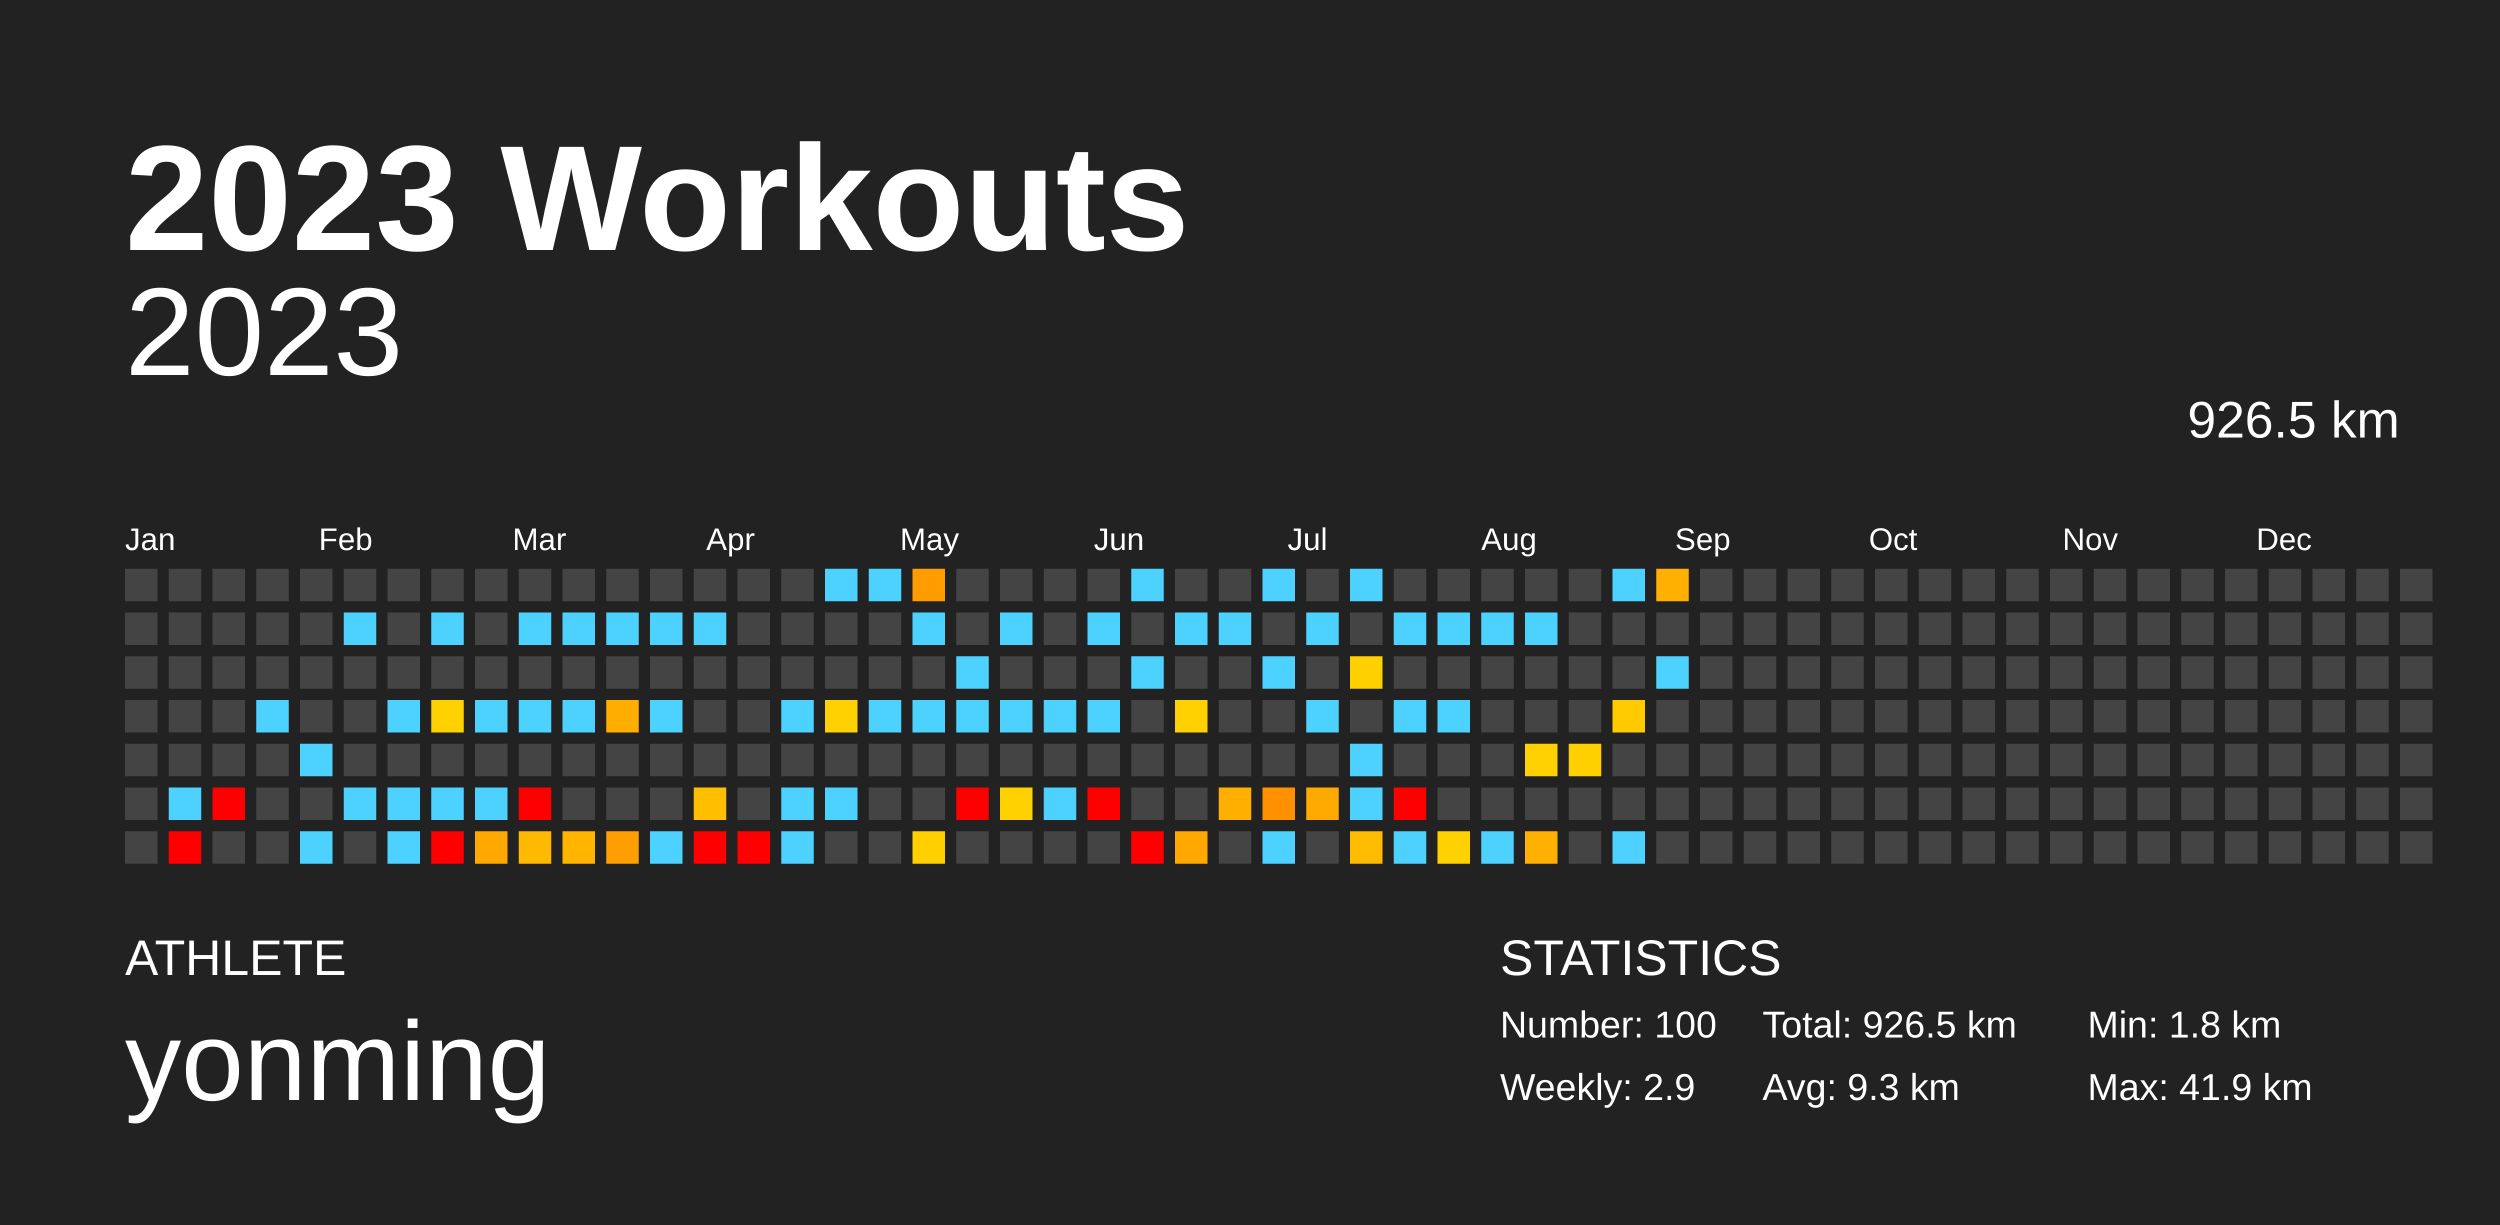
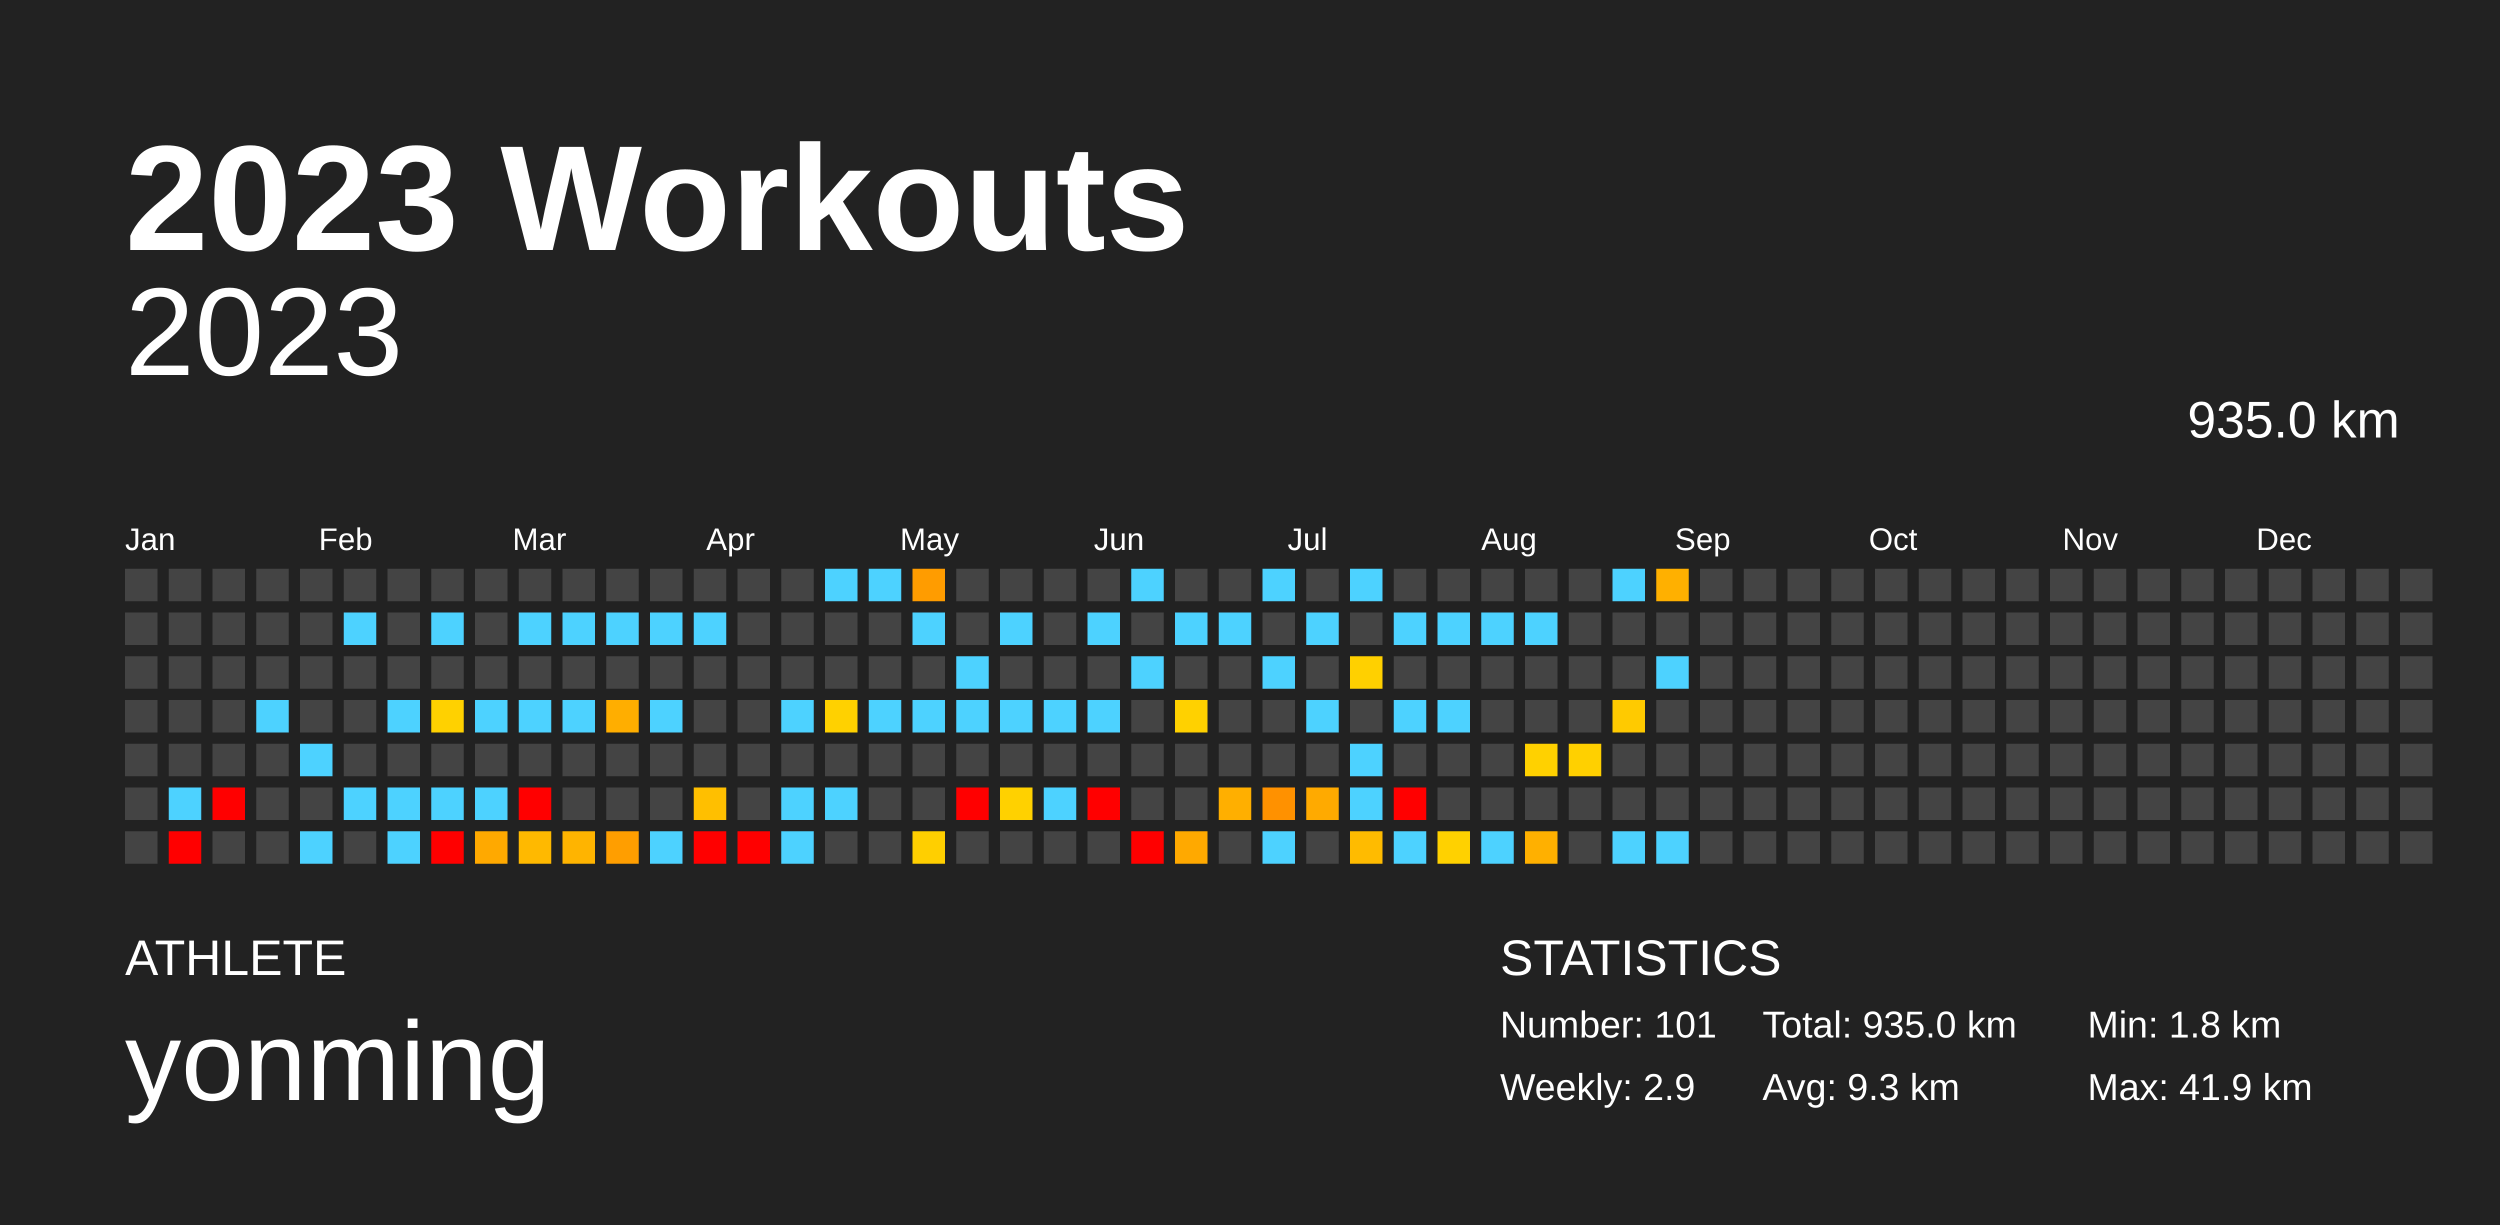
<svg xmlns="http://www.w3.org/2000/svg" baseProfile="full" height="98mm" version="1.1" viewBox="0,0,200,98" width="200mm">
  <defs />
  <rect fill="#222222" height="98" width="200" x="0" y="0" />
  <text fill="#FFFFFF" style="font-size:12px; font-family:Arial; font-weight:bold;" x="10" y="20">2023 Workouts</text>
  <text fill="#FFFFFF" style="font-size:4px; font-family:Arial" x="10" y="78">ATHLETE</text>
  <text fill="#FFFFFF" style="font-size:9px; font-family:Arial" x="10" y="88">yonming</text>
  <text fill="#FFFFFF" style="font-size:4px; font-family:Arial" x="120" y="78">STATISTICS</text>
-   <text fill="#FFFFFF" style="font-size:3px; font-family:Arial" x="120" y="83">Number: 100</text>
+   <text fill="#FFFFFF" style="font-size:3px; font-family:Arial" x="120" y="83">Number: 101</text>
  <text fill="#FFFFFF" style="font-size:3px; font-family:Arial" x="120" y="88">Weekly: 2.9</text>
-   <text fill="#FFFFFF" style="font-size:3px; font-family:Arial" x="141" y="83">Total: 926.5 km</text>
+   <text fill="#FFFFFF" style="font-size:3px; font-family:Arial" x="141" y="83">Total: 935.0 km</text>
  <text fill="#FFFFFF" style="font-size:3px; font-family:Arial" x="141" y="88">Avg: 9.3 km</text>
  <text fill="#FFFFFF" style="font-size:3px; font-family:Arial" x="167" y="83">Min: 1.8 km</text>
  <text fill="#FFFFFF" style="font-size:3px; font-family:Arial" x="167" y="88">Max: 41.9 km</text>
  <text alignment-baseline="hanging" fill="#FFFFFF" style="font-size:10.0px; font-family:Arial;" x="10" y="30">2023</text>
-   <text alignment-baseline="hanging" fill="#FFFFFF" style="font-size:4.125px; font-family:Arial;" x="175" y="35">926.5 km</text>
+   <text alignment-baseline="hanging" fill="#FFFFFF" style="font-size:4.125px; font-family:Arial;" x="175" y="35">935.0 km</text>
  <text fill="#FFFFFF" style="font-size:2.5px; font-family:Arial" x="10.0" y="44">Jan</text>
  <text fill="#FFFFFF" style="font-size:2.5px; font-family:Arial" x="25.5" y="44">Feb</text>
  <text fill="#FFFFFF" style="font-size:2.5px; font-family:Arial" x="41.0" y="44">Mar</text>
  <text fill="#FFFFFF" style="font-size:2.5px; font-family:Arial" x="56.5" y="44">Apr</text>
  <text fill="#FFFFFF" style="font-size:2.5px; font-family:Arial" x="72.0" y="44">May</text>
  <text fill="#FFFFFF" style="font-size:2.5px; font-family:Arial" x="87.5" y="44">Jun</text>
  <text fill="#FFFFFF" style="font-size:2.5px; font-family:Arial" x="103.0" y="44">Jul</text>
  <text fill="#FFFFFF" style="font-size:2.5px; font-family:Arial" x="118.5" y="44">Aug</text>
  <text fill="#FFFFFF" style="font-size:2.5px; font-family:Arial" x="134.0" y="44">Sep</text>
  <text fill="#FFFFFF" style="font-size:2.5px; font-family:Arial" x="149.5" y="44">Oct</text>
  <text fill="#FFFFFF" style="font-size:2.5px; font-family:Arial" x="165.0" y="44">Nov</text>
  <text fill="#FFFFFF" style="font-size:2.5px; font-family:Arial" x="180.5" y="44">Dec</text>
  <rect fill="#444444" height="2.6" width="2.6" x="10.0" y="45.5" />
  <rect fill="#444444" height="2.6" width="2.6" x="10.0" y="49.0" />
  <rect fill="#444444" height="2.6" width="2.6" x="10.0" y="52.5" />
  <rect fill="#444444" height="2.6" width="2.6" x="10.0" y="56.0" />
  <rect fill="#444444" height="2.6" width="2.6" x="10.0" y="59.5" />
  <rect fill="#444444" height="2.6" width="2.6" x="10.0" y="63.0" />
  <rect fill="#444444" height="2.6" width="2.6" x="10.0" y="66.5" />
  <rect fill="#444444" height="2.6" width="2.6" x="13.5" y="45.5" />
  <rect fill="#444444" height="2.6" width="2.6" x="13.5" y="49.0" />
  <rect fill="#444444" height="2.6" width="2.6" x="13.5" y="52.5" />
  <rect fill="#444444" height="2.6" width="2.6" x="13.5" y="56.0" />
  <rect fill="#444444" height="2.6" width="2.6" x="13.5" y="59.5" />
  <rect fill="#4dd2ff" height="2.6" width="2.6" x="13.5" y="63.0" />
  <rect fill="red" height="2.6" width="2.6" x="13.5" y="66.5" />
  <rect fill="#444444" height="2.6" width="2.6" x="17.0" y="45.5" />
  <rect fill="#444444" height="2.6" width="2.6" x="17.0" y="49.0" />
  <rect fill="#444444" height="2.6" width="2.6" x="17.0" y="52.5" />
  <rect fill="#444444" height="2.6" width="2.6" x="17.0" y="56.0" />
  <rect fill="#444444" height="2.6" width="2.6" x="17.0" y="59.5" />
  <rect fill="red" height="2.6" width="2.6" x="17.0" y="63.0" />
  <rect fill="#444444" height="2.6" width="2.6" x="17.0" y="66.5" />
  <rect fill="#444444" height="2.6" width="2.6" x="20.5" y="45.5" />
  <rect fill="#444444" height="2.6" width="2.6" x="20.5" y="49.0" />
  <rect fill="#444444" height="2.6" width="2.6" x="20.5" y="52.5" />
  <rect fill="#4dd2ff" height="2.6" width="2.6" x="20.5" y="56.0" />
  <rect fill="#444444" height="2.6" width="2.6" x="20.5" y="59.5" />
  <rect fill="#444444" height="2.6" width="2.6" x="20.5" y="63.0" />
  <rect fill="#444444" height="2.6" width="2.6" x="20.5" y="66.5" />
  <rect fill="#444444" height="2.6" width="2.6" x="24.0" y="45.5" />
  <rect fill="#444444" height="2.6" width="2.6" x="24.0" y="49.0" />
  <rect fill="#444444" height="2.6" width="2.6" x="24.0" y="52.5" />
  <rect fill="#444444" height="2.6" width="2.6" x="24.0" y="56.0" />
  <rect fill="#4dd2ff" height="2.6" width="2.6" x="24.0" y="59.5" />
  <rect fill="#444444" height="2.6" width="2.6" x="24.0" y="63.0" />
  <rect fill="#4dd2ff" height="2.6" width="2.6" x="24.0" y="66.5" />
  <rect fill="#444444" height="2.6" width="2.6" x="27.5" y="45.5" />
  <rect fill="#4dd2ff" height="2.6" width="2.6" x="27.5" y="49.0" />
  <rect fill="#444444" height="2.6" width="2.6" x="27.5" y="52.5" />
  <rect fill="#444444" height="2.6" width="2.6" x="27.5" y="56.0" />
  <rect fill="#444444" height="2.6" width="2.6" x="27.5" y="59.5" />
  <rect fill="#4dd2ff" height="2.6" width="2.6" x="27.5" y="63.0" />
  <rect fill="#444444" height="2.6" width="2.6" x="27.5" y="66.5" />
  <rect fill="#444444" height="2.6" width="2.6" x="31.0" y="45.5" />
  <rect fill="#444444" height="2.6" width="2.6" x="31.0" y="49.0" />
  <rect fill="#444444" height="2.6" width="2.6" x="31.0" y="52.5" />
  <rect fill="#4dd2ff" height="2.6" width="2.6" x="31.0" y="56.0" />
  <rect fill="#444444" height="2.6" width="2.6" x="31.0" y="59.5" />
  <rect fill="#4dd2ff" height="2.6" width="2.6" x="31.0" y="63.0" />
  <rect fill="#4dd2ff" height="2.6" width="2.6" x="31.0" y="66.5" />
  <rect fill="#444444" height="2.6" width="2.6" x="34.5" y="45.5" />
  <rect fill="#4dd2ff" height="2.6" width="2.6" x="34.5" y="49.0" />
  <rect fill="#444444" height="2.6" width="2.6" x="34.5" y="52.5" />
  <rect fill="#ffd100" height="2.6" width="2.6" x="34.5" y="56.0" />
  <rect fill="#444444" height="2.6" width="2.6" x="34.5" y="59.5" />
  <rect fill="#4dd2ff" height="2.6" width="2.6" x="34.5" y="63.0" />
  <rect fill="red" height="2.6" width="2.6" x="34.5" y="66.5" />
  <rect fill="#444444" height="2.6" width="2.6" x="38.0" y="45.5" />
  <rect fill="#444444" height="2.6" width="2.6" x="38.0" y="49.0" />
  <rect fill="#444444" height="2.6" width="2.6" x="38.0" y="52.5" />
  <rect fill="#4dd2ff" height="2.6" width="2.6" x="38.0" y="56.0" />
  <rect fill="#444444" height="2.6" width="2.6" x="38.0" y="59.5" />
  <rect fill="#4dd2ff" height="2.6" width="2.6" x="38.0" y="63.0" />
  <rect fill="#ffa900" height="2.6" width="2.6" x="38.0" y="66.5" />
  <rect fill="#444444" height="2.6" width="2.6" x="41.5" y="45.5" />
  <rect fill="#4dd2ff" height="2.6" width="2.6" x="41.5" y="49.0" />
  <rect fill="#444444" height="2.6" width="2.6" x="41.5" y="52.5" />
  <rect fill="#4dd2ff" height="2.6" width="2.6" x="41.5" y="56.0" />
  <rect fill="#444444" height="2.6" width="2.6" x="41.5" y="59.5" />
  <rect fill="red" height="2.6" width="2.6" x="41.5" y="63.0" />
  <rect fill="#ffb900" height="2.6" width="2.6" x="41.5" y="66.5" />
  <rect fill="#444444" height="2.6" width="2.6" x="45.0" y="45.5" />
  <rect fill="#4dd2ff" height="2.6" width="2.6" x="45.0" y="49.0" />
  <rect fill="#444444" height="2.6" width="2.6" x="45.0" y="52.5" />
  <rect fill="#4dd2ff" height="2.6" width="2.6" x="45.0" y="56.0" />
  <rect fill="#444444" height="2.6" width="2.6" x="45.0" y="59.5" />
  <rect fill="#444444" height="2.6" width="2.6" x="45.0" y="63.0" />
  <rect fill="#ffb400" height="2.6" width="2.6" x="45.0" y="66.5" />
  <rect fill="#444444" height="2.6" width="2.6" x="48.5" y="45.5" />
  <rect fill="#4dd2ff" height="2.6" width="2.6" x="48.5" y="49.0" />
  <rect fill="#444444" height="2.6" width="2.6" x="48.5" y="52.5" />
  <rect fill="#ffae00" height="2.6" width="2.6" x="48.5" y="56.0" />
  <rect fill="#444444" height="2.6" width="2.6" x="48.5" y="59.5" />
  <rect fill="#444444" height="2.6" width="2.6" x="48.5" y="63.0" />
  <rect fill="#ff9e00" height="2.6" width="2.6" x="48.5" y="66.5" />
  <rect fill="#444444" height="2.6" width="2.6" x="52.0" y="45.5" />
  <rect fill="#4dd2ff" height="2.6" width="2.6" x="52.0" y="49.0" />
  <rect fill="#444444" height="2.6" width="2.6" x="52.0" y="52.5" />
  <rect fill="#4dd2ff" height="2.6" width="2.6" x="52.0" y="56.0" />
  <rect fill="#444444" height="2.6" width="2.6" x="52.0" y="59.5" />
  <rect fill="#444444" height="2.6" width="2.6" x="52.0" y="63.0" />
  <rect fill="#4dd2ff" height="2.6" width="2.6" x="52.0" y="66.5" />
  <rect fill="#444444" height="2.6" width="2.6" x="55.5" y="45.5" />
  <rect fill="#4dd2ff" height="2.6" width="2.6" x="55.5" y="49.0" />
  <rect fill="#444444" height="2.6" width="2.6" x="55.5" y="52.5" />
  <rect fill="#444444" height="2.6" width="2.6" x="55.5" y="56.0" />
  <rect fill="#444444" height="2.6" width="2.6" x="55.5" y="59.5" />
  <rect fill="#ffbf00" height="2.6" width="2.6" x="55.5" y="63.0" />
  <rect fill="red" height="2.6" width="2.6" x="55.5" y="66.5" />
  <rect fill="#444444" height="2.6" width="2.6" x="59.0" y="45.5" />
  <rect fill="#444444" height="2.6" width="2.6" x="59.0" y="49.0" />
  <rect fill="#444444" height="2.6" width="2.6" x="59.0" y="52.5" />
  <rect fill="#444444" height="2.6" width="2.6" x="59.0" y="56.0" />
  <rect fill="#444444" height="2.6" width="2.6" x="59.0" y="59.5" />
  <rect fill="#444444" height="2.6" width="2.6" x="59.0" y="63.0" />
  <rect fill="red" height="2.6" width="2.6" x="59.0" y="66.5" />
  <rect fill="#444444" height="2.6" width="2.6" x="62.5" y="45.5" />
  <rect fill="#444444" height="2.6" width="2.6" x="62.5" y="49.0" />
  <rect fill="#444444" height="2.6" width="2.6" x="62.5" y="52.5" />
  <rect fill="#4dd2ff" height="2.6" width="2.6" x="62.5" y="56.0" />
  <rect fill="#444444" height="2.6" width="2.6" x="62.5" y="59.5" />
  <rect fill="#4dd2ff" height="2.6" width="2.6" x="62.5" y="63.0" />
  <rect fill="#4dd2ff" height="2.6" width="2.6" x="62.5" y="66.5" />
  <rect fill="#4dd2ff" height="2.6" width="2.6" x="66.0" y="45.5" />
  <rect fill="#444444" height="2.6" width="2.6" x="66.0" y="49.0" />
  <rect fill="#444444" height="2.6" width="2.6" x="66.0" y="52.5" />
  <rect fill="#ffd100" height="2.6" width="2.6" x="66.0" y="56.0" />
  <rect fill="#444444" height="2.6" width="2.6" x="66.0" y="59.5" />
  <rect fill="#4dd2ff" height="2.6" width="2.6" x="66.0" y="63.0" />
  <rect fill="#444444" height="2.6" width="2.6" x="66.0" y="66.5" />
  <rect fill="#4dd2ff" height="2.6" width="2.6" x="69.5" y="45.5" />
  <rect fill="#444444" height="2.6" width="2.6" x="69.5" y="49.0" />
  <rect fill="#444444" height="2.6" width="2.6" x="69.5" y="52.5" />
  <rect fill="#4dd2ff" height="2.6" width="2.6" x="69.5" y="56.0" />
  <rect fill="#444444" height="2.6" width="2.6" x="69.5" y="59.5" />
  <rect fill="#444444" height="2.6" width="2.6" x="69.5" y="63.0" />
  <rect fill="#444444" height="2.6" width="2.6" x="69.5" y="66.5" />
  <rect fill="#ff9c00" height="2.6" width="2.6" x="73.0" y="45.5" />
  <rect fill="#4dd2ff" height="2.6" width="2.6" x="73.0" y="49.0" />
  <rect fill="#444444" height="2.6" width="2.6" x="73.0" y="52.5" />
  <rect fill="#4dd2ff" height="2.6" width="2.6" x="73.0" y="56.0" />
  <rect fill="#444444" height="2.6" width="2.6" x="73.0" y="59.5" />
  <rect fill="#444444" height="2.6" width="2.6" x="73.0" y="63.0" />
  <rect fill="#ffcf00" height="2.6" width="2.6" x="73.0" y="66.5" />
  <rect fill="#444444" height="2.6" width="2.6" x="76.5" y="45.5" />
  <rect fill="#444444" height="2.6" width="2.6" x="76.5" y="49.0" />
  <rect fill="#4dd2ff" height="2.6" width="2.6" x="76.5" y="52.5" />
  <rect fill="#4dd2ff" height="2.6" width="2.6" x="76.5" y="56.0" />
  <rect fill="#444444" height="2.6" width="2.6" x="76.5" y="59.5" />
  <rect fill="red" height="2.6" width="2.6" x="76.5" y="63.0" />
  <rect fill="#444444" height="2.6" width="2.6" x="76.5" y="66.5" />
  <rect fill="#444444" height="2.6" width="2.6" x="80.0" y="45.5" />
  <rect fill="#4dd2ff" height="2.6" width="2.6" x="80.0" y="49.0" />
  <rect fill="#444444" height="2.6" width="2.6" x="80.0" y="52.5" />
  <rect fill="#4dd2ff" height="2.6" width="2.6" x="80.0" y="56.0" />
  <rect fill="#444444" height="2.6" width="2.6" x="80.0" y="59.5" />
  <rect fill="#ffd100" height="2.6" width="2.6" x="80.0" y="63.0" />
  <rect fill="#444444" height="2.6" width="2.6" x="80.0" y="66.5" />
  <rect fill="#444444" height="2.6" width="2.6" x="83.5" y="45.5" />
  <rect fill="#444444" height="2.6" width="2.6" x="83.5" y="49.0" />
  <rect fill="#444444" height="2.6" width="2.6" x="83.5" y="52.5" />
  <rect fill="#4dd2ff" height="2.6" width="2.6" x="83.5" y="56.0" />
  <rect fill="#444444" height="2.6" width="2.6" x="83.5" y="59.5" />
  <rect fill="#4dd2ff" height="2.6" width="2.6" x="83.5" y="63.0" />
  <rect fill="#444444" height="2.6" width="2.6" x="83.5" y="66.5" />
  <rect fill="#444444" height="2.6" width="2.6" x="87.0" y="45.5" />
  <rect fill="#4dd2ff" height="2.6" width="2.6" x="87.0" y="49.0" />
  <rect fill="#444444" height="2.6" width="2.6" x="87.0" y="52.5" />
  <rect fill="#4dd2ff" height="2.6" width="2.6" x="87.0" y="56.0" />
  <rect fill="#444444" height="2.6" width="2.6" x="87.0" y="59.5" />
  <rect fill="red" height="2.6" width="2.6" x="87.0" y="63.0" />
  <rect fill="#444444" height="2.6" width="2.6" x="87.0" y="66.5" />
  <rect fill="#4dd2ff" height="2.6" width="2.6" x="90.5" y="45.5" />
  <rect fill="#444444" height="2.6" width="2.6" x="90.5" y="49.0" />
  <rect fill="#4dd2ff" height="2.6" width="2.6" x="90.5" y="52.5" />
  <rect fill="#444444" height="2.6" width="2.6" x="90.5" y="56.0" />
  <rect fill="#444444" height="2.6" width="2.6" x="90.5" y="59.5" />
  <rect fill="#444444" height="2.6" width="2.6" x="90.5" y="63.0" />
  <rect fill="red" height="2.6" width="2.6" x="90.5" y="66.5" />
  <rect fill="#444444" height="2.6" width="2.6" x="94.0" y="45.5" />
  <rect fill="#4dd2ff" height="2.6" width="2.6" x="94.0" y="49.0" />
  <rect fill="#444444" height="2.6" width="2.6" x="94.0" y="52.5" />
  <rect fill="#ffd100" height="2.6" width="2.6" x="94.0" y="56.0" />
  <rect fill="#444444" height="2.6" width="2.6" x="94.0" y="59.5" />
  <rect fill="#444444" height="2.6" width="2.6" x="94.0" y="63.0" />
  <rect fill="#ffa900" height="2.6" width="2.6" x="94.0" y="66.5" />
  <rect fill="#444444" height="2.6" width="2.6" x="97.5" y="45.5" />
  <rect fill="#4dd2ff" height="2.6" width="2.6" x="97.5" y="49.0" />
  <rect fill="#444444" height="2.6" width="2.6" x="97.5" y="52.5" />
  <rect fill="#444444" height="2.6" width="2.6" x="97.5" y="56.0" />
  <rect fill="#444444" height="2.6" width="2.6" x="97.5" y="59.5" />
  <rect fill="#ffaf00" height="2.6" width="2.6" x="97.5" y="63.0" />
  <rect fill="#444444" height="2.6" width="2.6" x="97.5" y="66.5" />
  <rect fill="#4dd2ff" height="2.6" width="2.6" x="101.0" y="45.5" />
  <rect fill="#444444" height="2.6" width="2.6" x="101.0" y="49.0" />
  <rect fill="#4dd2ff" height="2.6" width="2.6" x="101.0" y="52.5" />
  <rect fill="#444444" height="2.6" width="2.6" x="101.0" y="56.0" />
  <rect fill="#444444" height="2.6" width="2.6" x="101.0" y="59.5" />
  <rect fill="#ff9100" height="2.6" width="2.6" x="101.0" y="63.0" />
  <rect fill="#4dd2ff" height="2.6" width="2.6" x="101.0" y="66.5" />
  <rect fill="#444444" height="2.6" width="2.6" x="104.5" y="45.5" />
  <rect fill="#4dd2ff" height="2.6" width="2.6" x="104.5" y="49.0" />
  <rect fill="#444444" height="2.6" width="2.6" x="104.5" y="52.5" />
  <rect fill="#4dd2ff" height="2.6" width="2.6" x="104.5" y="56.0" />
  <rect fill="#444444" height="2.6" width="2.6" x="104.5" y="59.5" />
  <rect fill="#ffaa00" height="2.6" width="2.6" x="104.5" y="63.0" />
  <rect fill="#444444" height="2.6" width="2.6" x="104.5" y="66.5" />
  <rect fill="#4dd2ff" height="2.6" width="2.6" x="108.0" y="45.5" />
  <rect fill="#444444" height="2.6" width="2.6" x="108.0" y="49.0" />
  <rect fill="#ffd000" height="2.6" width="2.6" x="108.0" y="52.5" />
  <rect fill="#444444" height="2.6" width="2.6" x="108.0" y="56.0" />
  <rect fill="#4dd2ff" height="2.6" width="2.6" x="108.0" y="59.5" />
  <rect fill="#4dd2ff" height="2.6" width="2.6" x="108.0" y="63.0" />
  <rect fill="#ffbb00" height="2.6" width="2.6" x="108.0" y="66.5" />
  <rect fill="#444444" height="2.6" width="2.6" x="111.5" y="45.5" />
  <rect fill="#4dd2ff" height="2.6" width="2.6" x="111.5" y="49.0" />
  <rect fill="#444444" height="2.6" width="2.6" x="111.5" y="52.5" />
  <rect fill="#4dd2ff" height="2.6" width="2.6" x="111.5" y="56.0" />
  <rect fill="#444444" height="2.6" width="2.6" x="111.5" y="59.5" />
  <rect fill="red" height="2.6" width="2.6" x="111.5" y="63.0" />
  <rect fill="#4dd2ff" height="2.6" width="2.6" x="111.5" y="66.5" />
  <rect fill="#444444" height="2.6" width="2.6" x="115.0" y="45.5" />
  <rect fill="#4dd2ff" height="2.6" width="2.6" x="115.0" y="49.0" />
  <rect fill="#444444" height="2.6" width="2.6" x="115.0" y="52.5" />
  <rect fill="#4dd2ff" height="2.6" width="2.6" x="115.0" y="56.0" />
  <rect fill="#444444" height="2.6" width="2.6" x="115.0" y="59.5" />
  <rect fill="#444444" height="2.6" width="2.6" x="115.0" y="63.0" />
  <rect fill="#ffd100" height="2.6" width="2.6" x="115.0" y="66.5" />
  <rect fill="#444444" height="2.6" width="2.6" x="118.5" y="45.5" />
  <rect fill="#4dd2ff" height="2.6" width="2.6" x="118.5" y="49.0" />
  <rect fill="#444444" height="2.6" width="2.6" x="118.5" y="52.5" />
  <rect fill="#444444" height="2.6" width="2.6" x="118.5" y="56.0" />
  <rect fill="#444444" height="2.6" width="2.6" x="118.5" y="59.5" />
  <rect fill="#444444" height="2.6" width="2.6" x="118.5" y="63.0" />
  <rect fill="#4dd2ff" height="2.6" width="2.6" x="118.5" y="66.5" />
  <rect fill="#444444" height="2.6" width="2.6" x="122.0" y="45.5" />
  <rect fill="#4dd2ff" height="2.6" width="2.6" x="122.0" y="49.0" />
  <rect fill="#444444" height="2.6" width="2.6" x="122.0" y="52.5" />
  <rect fill="#444444" height="2.6" width="2.6" x="122.0" y="56.0" />
  <rect fill="#ffd100" height="2.6" width="2.6" x="122.0" y="59.5" />
  <rect fill="#444444" height="2.6" width="2.6" x="122.0" y="63.0" />
  <rect fill="#ffb000" height="2.6" width="2.6" x="122.0" y="66.5" />
  <rect fill="#444444" height="2.6" width="2.6" x="125.5" y="45.5" />
  <rect fill="#444444" height="2.6" width="2.6" x="125.5" y="49.0" />
  <rect fill="#444444" height="2.6" width="2.6" x="125.5" y="52.5" />
  <rect fill="#444444" height="2.6" width="2.6" x="125.5" y="56.0" />
  <rect fill="#ffd000" height="2.6" width="2.6" x="125.5" y="59.5" />
  <rect fill="#444444" height="2.6" width="2.6" x="125.5" y="63.0" />
  <rect fill="#444444" height="2.6" width="2.6" x="125.5" y="66.5" />
  <rect fill="#4dd2ff" height="2.6" width="2.6" x="129.0" y="45.5" />
  <rect fill="#444444" height="2.6" width="2.6" x="129.0" y="49.0" />
  <rect fill="#444444" height="2.6" width="2.6" x="129.0" y="52.5" />
  <rect fill="#ffca00" height="2.6" width="2.6" x="129.0" y="56.0" />
  <rect fill="#444444" height="2.6" width="2.6" x="129.0" y="59.5" />
  <rect fill="#444444" height="2.6" width="2.6" x="129.0" y="63.0" />
  <rect fill="#4dd2ff" height="2.6" width="2.6" x="129.0" y="66.5" />
  <rect fill="#ffb000" height="2.6" width="2.6" x="132.5" y="45.5" />
  <rect fill="#444444" height="2.6" width="2.6" x="132.5" y="49.0" />
  <rect fill="#4dd2ff" height="2.6" width="2.6" x="132.5" y="52.5" />
  <rect fill="#444444" height="2.6" width="2.6" x="132.5" y="56.0" />
  <rect fill="#444444" height="2.6" width="2.6" x="132.5" y="59.5" />
  <rect fill="#444444" height="2.6" width="2.6" x="132.5" y="63.0" />
-   <rect fill="#444444" height="2.6" width="2.6" x="132.5" y="66.5" />
+   <rect fill="#4dd2ff" height="2.6" width="2.6" x="132.5" y="66.5" />
  <rect fill="#444444" height="2.6" width="2.6" x="136.0" y="45.5" />
  <rect fill="#444444" height="2.6" width="2.6" x="136.0" y="49.0" />
  <rect fill="#444444" height="2.6" width="2.6" x="136.0" y="52.5" />
  <rect fill="#444444" height="2.6" width="2.6" x="136.0" y="56.0" />
  <rect fill="#444444" height="2.6" width="2.6" x="136.0" y="59.5" />
  <rect fill="#444444" height="2.6" width="2.6" x="136.0" y="63.0" />
  <rect fill="#444444" height="2.6" width="2.6" x="136.0" y="66.5" />
  <rect fill="#444444" height="2.6" width="2.6" x="139.5" y="45.5" />
  <rect fill="#444444" height="2.6" width="2.6" x="139.5" y="49.0" />
  <rect fill="#444444" height="2.6" width="2.6" x="139.5" y="52.5" />
  <rect fill="#444444" height="2.6" width="2.6" x="139.5" y="56.0" />
  <rect fill="#444444" height="2.6" width="2.6" x="139.5" y="59.5" />
  <rect fill="#444444" height="2.6" width="2.6" x="139.5" y="63.0" />
  <rect fill="#444444" height="2.6" width="2.6" x="139.5" y="66.5" />
  <rect fill="#444444" height="2.6" width="2.6" x="143.0" y="45.5" />
  <rect fill="#444444" height="2.6" width="2.6" x="143.0" y="49.0" />
  <rect fill="#444444" height="2.6" width="2.6" x="143.0" y="52.5" />
  <rect fill="#444444" height="2.6" width="2.6" x="143.0" y="56.0" />
  <rect fill="#444444" height="2.6" width="2.6" x="143.0" y="59.5" />
  <rect fill="#444444" height="2.6" width="2.6" x="143.0" y="63.0" />
  <rect fill="#444444" height="2.6" width="2.6" x="143.0" y="66.5" />
  <rect fill="#444444" height="2.6" width="2.6" x="146.5" y="45.5" />
  <rect fill="#444444" height="2.6" width="2.6" x="146.5" y="49.0" />
  <rect fill="#444444" height="2.6" width="2.6" x="146.5" y="52.5" />
  <rect fill="#444444" height="2.6" width="2.6" x="146.5" y="56.0" />
  <rect fill="#444444" height="2.6" width="2.6" x="146.5" y="59.5" />
  <rect fill="#444444" height="2.6" width="2.6" x="146.5" y="63.0" />
  <rect fill="#444444" height="2.6" width="2.6" x="146.5" y="66.5" />
  <rect fill="#444444" height="2.6" width="2.6" x="150.0" y="45.5" />
  <rect fill="#444444" height="2.6" width="2.6" x="150.0" y="49.0" />
  <rect fill="#444444" height="2.6" width="2.6" x="150.0" y="52.5" />
  <rect fill="#444444" height="2.6" width="2.6" x="150.0" y="56.0" />
  <rect fill="#444444" height="2.6" width="2.6" x="150.0" y="59.5" />
  <rect fill="#444444" height="2.6" width="2.6" x="150.0" y="63.0" />
  <rect fill="#444444" height="2.6" width="2.6" x="150.0" y="66.5" />
  <rect fill="#444444" height="2.6" width="2.6" x="153.5" y="45.5" />
  <rect fill="#444444" height="2.6" width="2.6" x="153.5" y="49.0" />
  <rect fill="#444444" height="2.6" width="2.6" x="153.5" y="52.5" />
  <rect fill="#444444" height="2.6" width="2.6" x="153.5" y="56.0" />
  <rect fill="#444444" height="2.6" width="2.6" x="153.5" y="59.5" />
  <rect fill="#444444" height="2.6" width="2.6" x="153.5" y="63.0" />
  <rect fill="#444444" height="2.6" width="2.6" x="153.5" y="66.5" />
  <rect fill="#444444" height="2.6" width="2.6" x="157.0" y="45.5" />
  <rect fill="#444444" height="2.6" width="2.6" x="157.0" y="49.0" />
  <rect fill="#444444" height="2.6" width="2.6" x="157.0" y="52.5" />
  <rect fill="#444444" height="2.6" width="2.6" x="157.0" y="56.0" />
  <rect fill="#444444" height="2.6" width="2.6" x="157.0" y="59.5" />
  <rect fill="#444444" height="2.6" width="2.6" x="157.0" y="63.0" />
  <rect fill="#444444" height="2.6" width="2.6" x="157.0" y="66.5" />
  <rect fill="#444444" height="2.6" width="2.6" x="160.5" y="45.5" />
  <rect fill="#444444" height="2.6" width="2.6" x="160.5" y="49.0" />
  <rect fill="#444444" height="2.6" width="2.6" x="160.5" y="52.5" />
  <rect fill="#444444" height="2.6" width="2.6" x="160.5" y="56.0" />
  <rect fill="#444444" height="2.6" width="2.6" x="160.5" y="59.5" />
  <rect fill="#444444" height="2.6" width="2.6" x="160.5" y="63.0" />
  <rect fill="#444444" height="2.6" width="2.6" x="160.5" y="66.5" />
  <rect fill="#444444" height="2.6" width="2.6" x="164.0" y="45.5" />
  <rect fill="#444444" height="2.6" width="2.6" x="164.0" y="49.0" />
  <rect fill="#444444" height="2.6" width="2.6" x="164.0" y="52.5" />
  <rect fill="#444444" height="2.6" width="2.6" x="164.0" y="56.0" />
  <rect fill="#444444" height="2.6" width="2.6" x="164.0" y="59.5" />
  <rect fill="#444444" height="2.6" width="2.6" x="164.0" y="63.0" />
  <rect fill="#444444" height="2.6" width="2.6" x="164.0" y="66.5" />
  <rect fill="#444444" height="2.6" width="2.6" x="167.5" y="45.5" />
  <rect fill="#444444" height="2.6" width="2.6" x="167.5" y="49.0" />
  <rect fill="#444444" height="2.6" width="2.6" x="167.5" y="52.5" />
  <rect fill="#444444" height="2.6" width="2.6" x="167.5" y="56.0" />
  <rect fill="#444444" height="2.6" width="2.6" x="167.5" y="59.5" />
  <rect fill="#444444" height="2.6" width="2.6" x="167.5" y="63.0" />
  <rect fill="#444444" height="2.6" width="2.6" x="167.5" y="66.5" />
  <rect fill="#444444" height="2.6" width="2.6" x="171.0" y="45.5" />
  <rect fill="#444444" height="2.6" width="2.6" x="171.0" y="49.0" />
  <rect fill="#444444" height="2.6" width="2.6" x="171.0" y="52.5" />
  <rect fill="#444444" height="2.6" width="2.6" x="171.0" y="56.0" />
  <rect fill="#444444" height="2.6" width="2.6" x="171.0" y="59.5" />
  <rect fill="#444444" height="2.6" width="2.6" x="171.0" y="63.0" />
  <rect fill="#444444" height="2.6" width="2.6" x="171.0" y="66.5" />
  <rect fill="#444444" height="2.6" width="2.6" x="174.5" y="45.5" />
  <rect fill="#444444" height="2.6" width="2.6" x="174.5" y="49.0" />
  <rect fill="#444444" height="2.6" width="2.6" x="174.5" y="52.5" />
  <rect fill="#444444" height="2.6" width="2.6" x="174.5" y="56.0" />
  <rect fill="#444444" height="2.6" width="2.6" x="174.5" y="59.5" />
  <rect fill="#444444" height="2.6" width="2.6" x="174.5" y="63.0" />
  <rect fill="#444444" height="2.6" width="2.6" x="174.5" y="66.5" />
  <rect fill="#444444" height="2.6" width="2.6" x="178.0" y="45.5" />
  <rect fill="#444444" height="2.6" width="2.6" x="178.0" y="49.0" />
  <rect fill="#444444" height="2.6" width="2.6" x="178.0" y="52.5" />
  <rect fill="#444444" height="2.6" width="2.6" x="178.0" y="56.0" />
  <rect fill="#444444" height="2.6" width="2.6" x="178.0" y="59.5" />
  <rect fill="#444444" height="2.6" width="2.6" x="178.0" y="63.0" />
  <rect fill="#444444" height="2.6" width="2.6" x="178.0" y="66.5" />
  <rect fill="#444444" height="2.6" width="2.6" x="181.5" y="45.5" />
  <rect fill="#444444" height="2.6" width="2.6" x="181.5" y="49.0" />
  <rect fill="#444444" height="2.6" width="2.6" x="181.5" y="52.5" />
  <rect fill="#444444" height="2.6" width="2.6" x="181.5" y="56.0" />
  <rect fill="#444444" height="2.6" width="2.6" x="181.5" y="59.5" />
  <rect fill="#444444" height="2.6" width="2.6" x="181.5" y="63.0" />
  <rect fill="#444444" height="2.6" width="2.6" x="181.5" y="66.5" />
  <rect fill="#444444" height="2.6" width="2.6" x="185.0" y="45.5" />
  <rect fill="#444444" height="2.6" width="2.6" x="185.0" y="49.0" />
  <rect fill="#444444" height="2.6" width="2.6" x="185.0" y="52.5" />
  <rect fill="#444444" height="2.6" width="2.6" x="185.0" y="56.0" />
  <rect fill="#444444" height="2.6" width="2.6" x="185.0" y="59.5" />
  <rect fill="#444444" height="2.6" width="2.6" x="185.0" y="63.0" />
  <rect fill="#444444" height="2.6" width="2.6" x="185.0" y="66.5" />
  <rect fill="#444444" height="2.6" width="2.6" x="188.5" y="45.5" />
  <rect fill="#444444" height="2.6" width="2.6" x="188.5" y="49.0" />
  <rect fill="#444444" height="2.6" width="2.6" x="188.5" y="52.5" />
  <rect fill="#444444" height="2.6" width="2.6" x="188.5" y="56.0" />
  <rect fill="#444444" height="2.6" width="2.6" x="188.5" y="59.5" />
  <rect fill="#444444" height="2.6" width="2.6" x="188.5" y="63.0" />
  <rect fill="#444444" height="2.6" width="2.6" x="188.5" y="66.5" />
  <rect fill="#444444" height="2.6" width="2.6" x="192.0" y="45.5" />
  <rect fill="#444444" height="2.6" width="2.6" x="192.0" y="49.0" />
  <rect fill="#444444" height="2.6" width="2.6" x="192.0" y="52.5" />
  <rect fill="#444444" height="2.6" width="2.6" x="192.0" y="56.0" />
  <rect fill="#444444" height="2.6" width="2.6" x="192.0" y="59.5" />
  <rect fill="#444444" height="2.6" width="2.6" x="192.0" y="63.0" />
  <rect fill="#444444" height="2.6" width="2.6" x="192.0" y="66.5" />
</svg>
